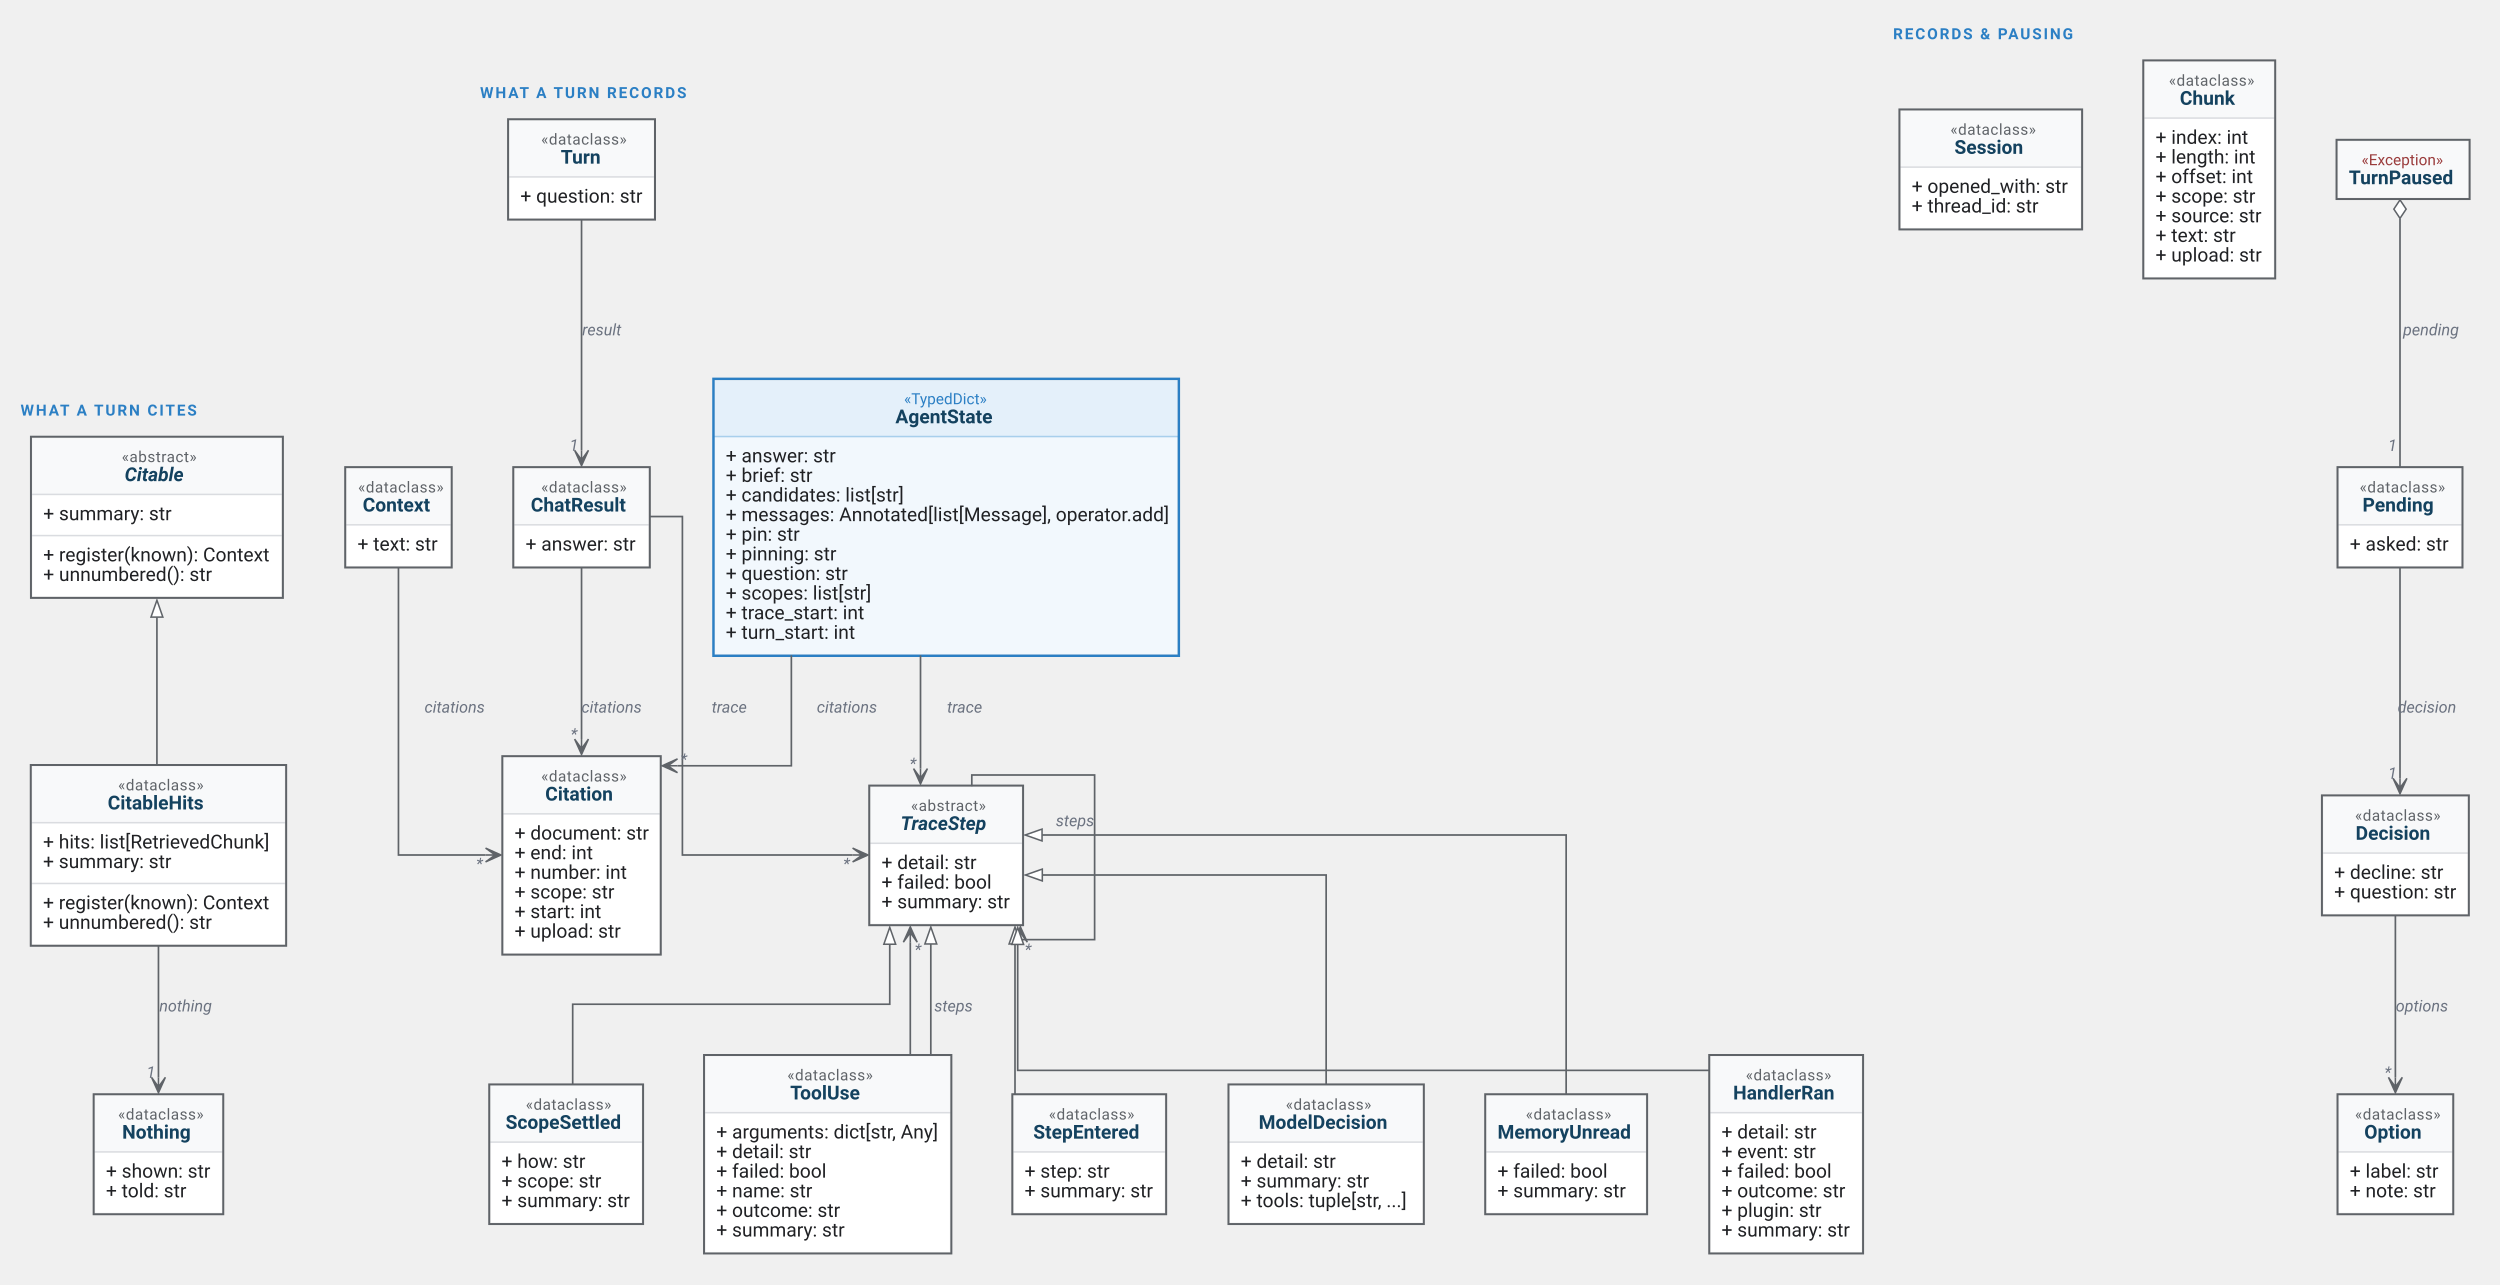
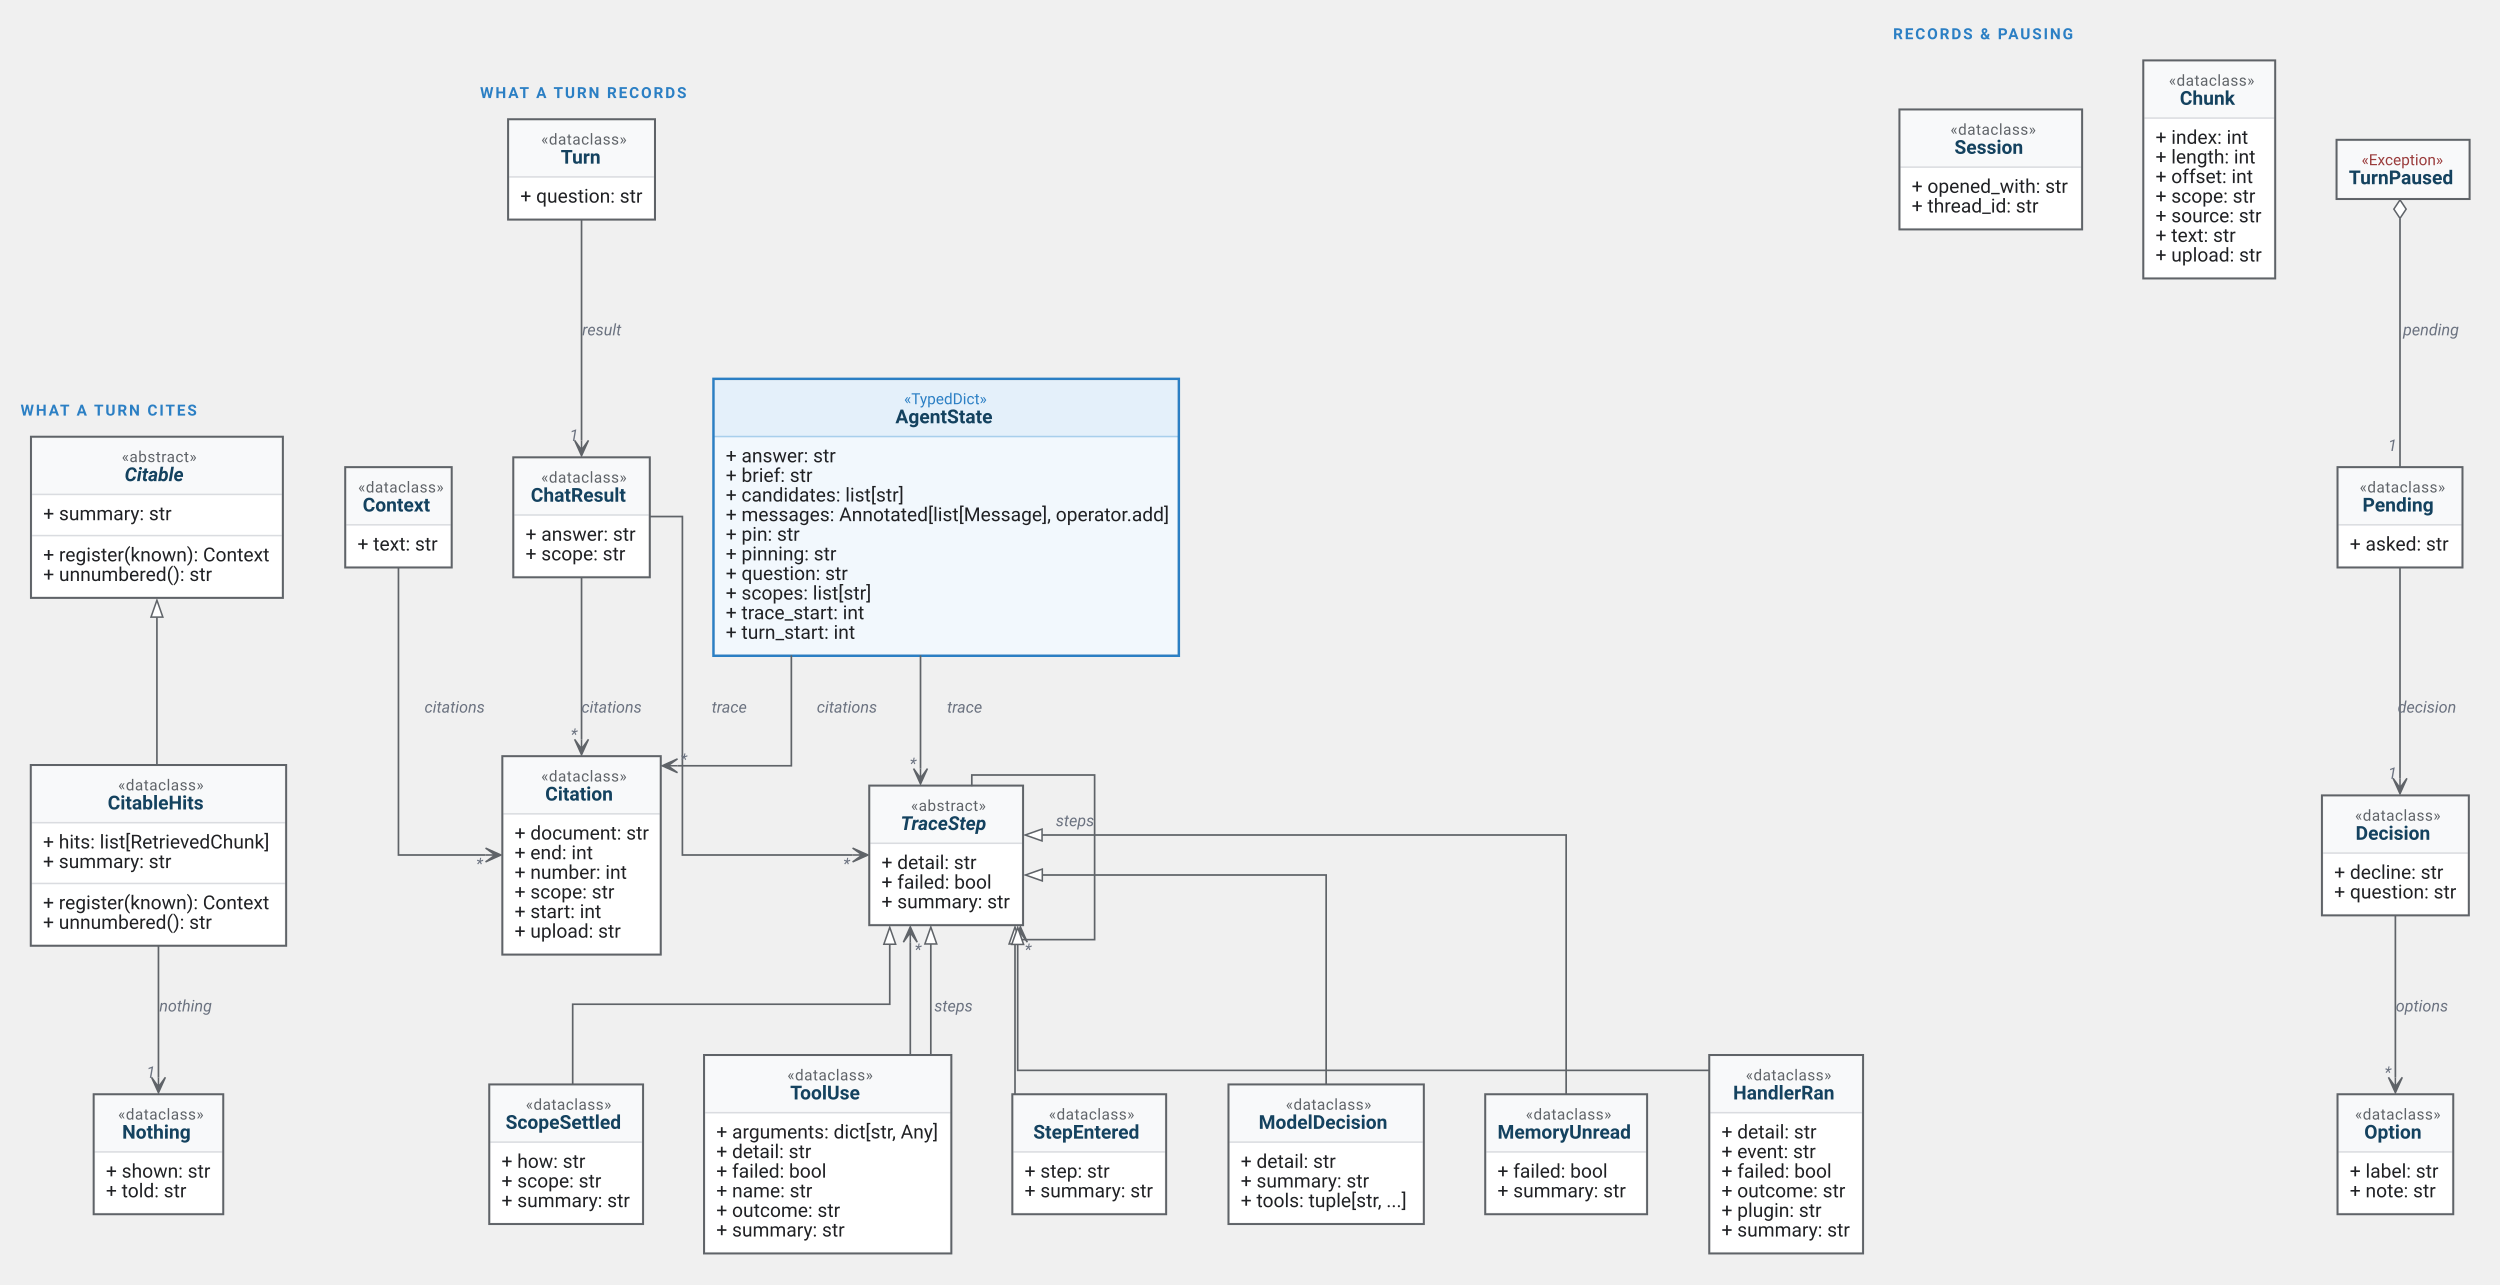
<svg xmlns="http://www.w3.org/2000/svg" role="img" aria-label="The domain as a UML class diagram in three columns — what a turn cites, what a turn records, records and pausing: the value objects a turn is made of with their attributes and operations, a hollow triangle to each parent, a diamond on each whole that owns its parts, and a role and a multiplicity on every association. Generated by scripts/gen_domain_map.py." width="100%" viewBox="0.00 0.00 1625.00 835.00">
  <style>
  text { font-family: -apple-system, "Segoe UI", Roboto, sans-serif; fill: #202124 }
  .member { fill: #202124 }
  .name { font-weight: 600; fill: #14425f }
  .stereotype { fill: #5f6368; letter-spacing: .03em }
  .group { fill: #2b7fc4; letter-spacing: .12em; font-weight: 600 }
  .cluster polygon { fill: none; stroke: none }
  .frame { fill: none; stroke: #5f6368; stroke-width: 1.3 }
  .head { fill: #f8f9fa }
  .body { fill: #ffffff }
  .rule { fill: #dadce0; stroke: #dadce0 }
  .accent { fill: none; stroke: #2b7fc4; stroke-width: 1.6 }
  .accent-head { fill: #e4f0fa }
  .accent-body { fill: #f2f8fd }
  .accent-ink { fill: #2b7fc4 }
  .accent-rule { fill: #a8cfec; stroke: #a8cfec }
  .exception { fill: #9a3b3b }
  .edge path { fill: none; stroke: #5f6368; stroke-width: 1.1 }
  .edge text { fill: #6b7280; font-style: italic }
  .uml-specialization polygon,
  .uml-aggregation polygon { fill: #ffffff; stroke: #5f6368 }
  .uml-association polygon,
  .uml-composition polygon { fill: #5f6368; stroke: #5f6368 }
  @media (prefers-color-scheme: dark) {
    text { fill: #e8eaed }
    .member { fill: #e8eaed }
    .name { fill: #cfe6f7 }
    .stereotype { fill: #9aa0a6 }
    .group { fill: #6fb6ea }
    .frame { stroke: #bdc1c6 }
    .head { fill: #2b2c2f }
    .body { fill: #303134 }
    .rule { fill: #5f6368; stroke: #5f6368 }
    .accent { stroke: #6fb6ea }
    .accent-head { fill: #16354b }
    .accent-body { fill: #10283a }
    .accent-ink { fill: #6fb6ea }
    .accent-rule { fill: #2b5670; stroke: #2b5670 }
    .exception { fill: #e59b9b }
    .edge path { stroke: #bdc1c6 }
    .edge text { fill: #9aa0a6 }
    .uml-specialization polygon,
    .uml-aggregation polygon { fill: #303134; stroke: #bdc1c6 }
    .uml-association polygon,
    .uml-composition polygon { fill: #bdc1c6; stroke: #bdc1c6 }
  }
</style>
  <g id="graph0" class="graph" transform="scale(1 1) rotate(0) translate(4 830.75)">
    <g id="clust1" class="cluster">
      <polygon points="8,-33.5 8,-574.12 298,-574.12 298,-33.5 8,-33.5" />
      <text xml:space="preserve" text-anchor="middle" x="66.62" y="-560.62" font-family="Helvetica,sans-Serif" font-size="10.00" class="group">WHAT A TURN CITES</text>
    </g>
    <g id="clust2" class="cluster">
      <polygon points="306,-8 306,-780.5 1215,-780.5 1215,-8 306,-8" />
      <text xml:space="preserve" text-anchor="middle" x="375.12" y="-767" font-family="Helvetica,sans-Serif" font-size="10.00" class="group">WHAT A TURN RECORDS</text>
    </g>
    <g id="clust3" class="cluster">
      <polygon points="1223,-33.5 1223,-818.75 1609,-818.75 1609,-33.5 1223,-33.5" />
      <text xml:space="preserve" text-anchor="middle" x="1285" y="-805.25" font-family="Helvetica,sans-Serif" font-size="10.00" class="group">RECORDS &amp; PAUSING</text>
    </g>
    <g id="node1" class="node uml-class">
      <polygon points="17.12,-509.38 17.12,-545.88 178.88,-545.88 178.88,-509.38 17.12,-509.38" class="head" />
      <text xml:space="preserve" text-anchor="start" x="75.12" y="-530.38" font-family="Helvetica,sans-Serif" font-size="10.00" class="stereotype">«abstract»</text>
      <text xml:space="preserve" text-anchor="start" x="77" y="-518" font-family="Helvetica,sans-Serif" font-weight="bold" font-style="italic" font-size="12.50" class="name">Citable</text>
      <polygon points="17.12,-482.62 17.12,-509.38 178.88,-509.38 178.88,-482.62 17.12,-482.62" class="body" />
      <text xml:space="preserve" text-anchor="start" x="24.12" y="-492.62" font-family="Helvetica,sans-Serif" font-size="12.50" class="member">+ summary: str</text>
      <polygon points="17.12,-443.12 17.12,-482.62 178.88,-482.62 178.88,-443.12 17.12,-443.12" class="body" />
      <text xml:space="preserve" text-anchor="start" x="24.12" y="-465.88" font-family="Helvetica,sans-Serif" font-size="12.50" class="member">+ register(known): Context</text>
      <text xml:space="preserve" text-anchor="start" x="24.12" y="-453.12" font-family="Helvetica,sans-Serif" font-size="12.50" class="member">+ unnumbered(): str</text>
      <polygon points="16.12,-509.38 16.12,-509.38 179.88,-509.38 179.88,-509.38 16.12,-509.38" class="rule" />
      <polygon points="16.12,-482.62 16.12,-482.62 179.88,-482.62 179.88,-482.62 16.12,-482.62" class="rule" />
      <polygon points="16.12,-442.12 16.12,-546.88 179.88,-546.88 179.88,-442.12 16.12,-442.12" class="frame" />
    </g>
    <g id="node2" class="node uml-class">
      <polygon points="17,-296 17,-332.5 181,-332.5 181,-296 17,-296" class="head" />
      <text xml:space="preserve" text-anchor="start" x="72.75" y="-317" font-family="Helvetica,sans-Serif" font-size="10.00" class="stereotype">«dataclass»</text>
      <text xml:space="preserve" text-anchor="start" x="66" y="-304.62" font-family="Helvetica,sans-Serif" font-weight="bold" font-size="12.50" class="name">CitableHits</text>
      <polygon points="17,-256.5 17,-296 181,-296 181,-256.5 17,-256.5" class="body" />
      <text xml:space="preserve" text-anchor="start" x="24" y="-279.25" font-family="Helvetica,sans-Serif" font-size="12.50" class="member">+ hits: list[RetrievedChunk]</text>
      <text xml:space="preserve" text-anchor="start" x="24" y="-266.5" font-family="Helvetica,sans-Serif" font-size="12.50" class="member">+ summary: str</text>
      <polygon points="17,-217 17,-256.5 181,-256.5 181,-217 17,-217" class="body" />
      <text xml:space="preserve" text-anchor="start" x="24" y="-239.75" font-family="Helvetica,sans-Serif" font-size="12.50" class="member">+ register(known): Context</text>
      <text xml:space="preserve" text-anchor="start" x="24" y="-227" font-family="Helvetica,sans-Serif" font-size="12.50" class="member">+ unnumbered(): str</text>
      <polygon points="16,-296 16,-296 182,-296 182,-296 16,-296" class="rule" />
      <polygon points="16,-256.5 16,-256.5 182,-256.5 182,-256.5 16,-256.5" class="rule" />
      <polygon points="16,-216 16,-333.5 182,-333.5 182,-216 16,-216" class="frame" />
    </g>
    <g id="edge1" class="edge uml-specialization">
      <path d="M98,-429.63C98,-429.63 98,-333.28 98,-333.28" />
      <polygon points="94.15,-429.63 98,-440.63 101.85,-429.63 94.15,-429.63" />
    </g>
    <g id="node3" class="node uml-class">
      <polygon points="57.88,-82 57.88,-118.5 140.12,-118.5 140.12,-82 57.88,-82" class="head" />
      <text xml:space="preserve" text-anchor="start" x="72.75" y="-103" font-family="Helvetica,sans-Serif" font-size="10.00" class="stereotype">«dataclass»</text>
      <text xml:space="preserve" text-anchor="start" x="75.38" y="-90.62" font-family="Helvetica,sans-Serif" font-weight="bold" font-size="12.50" class="name">Nothing</text>
      <polygon points="57.88,-42.5 57.88,-82 140.12,-82 140.12,-42.5 57.88,-42.5" class="body" />
      <text xml:space="preserve" text-anchor="start" x="64.88" y="-65.25" font-family="Helvetica,sans-Serif" font-size="12.50" class="member">+ shown: str</text>
      <text xml:space="preserve" text-anchor="start" x="64.88" y="-52.5" font-family="Helvetica,sans-Serif" font-size="12.50" class="member">+ told: str</text>
      <polygon points="56.88,-82 56.88,-82 141.12,-82 141.12,-82 56.88,-82" class="rule" />
      <polygon points="56.88,-41.5 56.88,-119.5 141.12,-119.5 141.12,-41.5 56.88,-41.5" class="frame" />
    </g>
    <g id="edge13" class="edge uml-association">
      <path d="M99,-216.21C99,-216.21 99,-130.49 99,-130.49" />
      <polygon points="99,-120.49 103.5,-130.49 99,-124.28 99,-130.49 99,-130.49 99,-130.49 99,-124.28 94.5,-130.49 99,-120.49" />
      <text xml:space="preserve" text-anchor="middle" x="116.62" y="-173.28" font-family="Helvetica,sans-Serif" font-size="10.50">nothing</text>
      <text xml:space="preserve" text-anchor="middle" x="94.06" y="-130.14" font-family="Helvetica,sans-Serif" font-size="10.50">1</text>
    </g>
    <g id="node4" class="node uml-class">
      <polygon points="221.38,-489.62 221.38,-526.12 288.62,-526.12 288.62,-489.62 221.38,-489.62" class="head" />
      <text xml:space="preserve" text-anchor="start" x="228.75" y="-510.62" font-family="Helvetica,sans-Serif" font-size="10.00" class="stereotype">«dataclass»</text>
      <text xml:space="preserve" text-anchor="start" x="231.75" y="-498.25" font-family="Helvetica,sans-Serif" font-weight="bold" font-size="12.50" class="name">Context</text>
      <polygon points="221.38,-462.88 221.38,-489.62 288.62,-489.62 288.62,-462.88 221.38,-462.88" class="body" />
      <text xml:space="preserve" text-anchor="start" x="228.38" y="-472.88" font-family="Helvetica,sans-Serif" font-size="12.50" class="member">+ text: str</text>
      <polygon points="220.38,-489.62 220.38,-489.62 289.62,-489.62 289.62,-489.62 220.38,-489.62" class="rule" />
      <polygon points="220.38,-461.88 220.38,-527.12 289.62,-527.12 289.62,-461.88 220.38,-461.88" class="frame" />
    </g>
    <g id="node8" class="node uml-class">
      <polygon points="323.5,-301.75 323.5,-338.25 424.5,-338.25 424.5,-301.75 323.5,-301.75" class="head" />
      <text xml:space="preserve" text-anchor="start" x="347.75" y="-322.75" font-family="Helvetica,sans-Serif" font-size="10.00" class="stereotype">«dataclass»</text>
      <text xml:space="preserve" text-anchor="start" x="350.38" y="-310.38" font-family="Helvetica,sans-Serif" font-weight="bold" font-size="12.50" class="name">Citation</text>
      <polygon points="323.5,-211.25 323.5,-301.75 424.5,-301.75 424.5,-211.25 323.5,-211.25" class="body" />
      <text xml:space="preserve" text-anchor="start" x="330.5" y="-285" font-family="Helvetica,sans-Serif" font-size="12.50" class="member">+ document: str</text>
      <text xml:space="preserve" text-anchor="start" x="330.5" y="-272.25" font-family="Helvetica,sans-Serif" font-size="12.50" class="member">+ end: int</text>
      <text xml:space="preserve" text-anchor="start" x="330.5" y="-259.5" font-family="Helvetica,sans-Serif" font-size="12.50" class="member">+ number: int</text>
      <text xml:space="preserve" text-anchor="start" x="330.5" y="-246.75" font-family="Helvetica,sans-Serif" font-size="12.50" class="member">+ scope: str</text>
      <text xml:space="preserve" text-anchor="start" x="330.5" y="-234" font-family="Helvetica,sans-Serif" font-size="12.50" class="member">+ start: int</text>
      <text xml:space="preserve" text-anchor="start" x="330.5" y="-221.25" font-family="Helvetica,sans-Serif" font-size="12.50" class="member">+ upload: str</text>
      <polygon points="322.5,-301.75 322.5,-301.75 425.5,-301.75 425.5,-301.75 322.5,-301.75" class="rule" />
      <polygon points="322.5,-210.25 322.5,-339.25 425.5,-339.25 425.5,-210.25 322.5,-210.25" class="frame" />
    </g>
    <g id="edge14" class="edge uml-association">
      <path d="M255,-462.11C255,-401.05 255,-275 255,-275 255,-275 311.62,-275 311.62,-275" />
      <polygon points="321.62,-275 311.62,-279.5 317.84,-275 311.62,-275 311.62,-275 311.62,-275 317.84,-275 311.62,-270.5 321.62,-275" />
      <text xml:space="preserve" text-anchor="middle" x="291.5" y="-367.52" font-family="Helvetica,sans-Serif" font-size="10.50">citations</text>
      <text xml:space="preserve" text-anchor="middle" x="307.63" y="-265.71" font-family="Helvetica,sans-Serif" font-size="10.50">*</text>
    </g>
    <g id="node5" class="node uml-class">
      <polygon points="327.25,-715.75 327.25,-752.25 420.75,-752.25 420.75,-715.75 327.25,-715.75" class="head" />
      <text xml:space="preserve" text-anchor="start" x="347.75" y="-736.75" font-family="Helvetica,sans-Serif" font-size="10.00" class="stereotype">«dataclass»</text>
      <text xml:space="preserve" text-anchor="start" x="360.5" y="-724.38" font-family="Helvetica,sans-Serif" font-weight="bold" font-size="12.50" class="name">Turn</text>
      <polygon points="327.25,-689 327.25,-715.75 420.75,-715.75 420.75,-689 327.25,-689" class="body" />
      <text xml:space="preserve" text-anchor="start" x="334.25" y="-699" font-family="Helvetica,sans-Serif" font-size="12.50" class="member">+ question: str</text>
      <polygon points="326.25,-715.75 326.25,-715.75 421.75,-715.75 421.75,-715.75 326.25,-715.75" class="rule" />
      <polygon points="326.25,-688 326.25,-753.25 421.75,-753.25 421.75,-688 326.25,-688" class="frame" />
    </g>
    <g id="node6" class="node uml-class">
-       <polygon points="330.62,-489.62 330.62,-526.12 417.38,-526.12 417.38,-489.62 330.62,-489.62" class="head" />
-       <text xml:space="preserve" text-anchor="start" x="347.75" y="-510.62" font-family="Helvetica,sans-Serif" font-size="10.00" class="stereotype">«dataclass»</text>
-       <text xml:space="preserve" text-anchor="start" x="341" y="-498.25" font-family="Helvetica,sans-Serif" font-weight="bold" font-size="12.50" class="name">ChatResult</text>
-       <polygon points="330.62,-462.88 330.62,-489.62 417.38,-489.62 417.38,-462.88 330.62,-462.88" class="body" />
-       <text xml:space="preserve" text-anchor="start" x="337.62" y="-472.88" font-family="Helvetica,sans-Serif" font-size="12.50" class="member">+ answer: str</text>
-       <polygon points="329.62,-489.62 329.62,-489.62 418.38,-489.62 418.38,-489.62 329.62,-489.62" class="rule" />
-       <polygon points="329.62,-461.88 329.62,-527.12 418.38,-527.12 418.38,-461.88 329.62,-461.88" class="frame" />
+       <polygon points="330.62,-496 330.62,-532.5 417.38,-532.5 417.38,-496 330.62,-496" class="head" />
+       <text xml:space="preserve" text-anchor="start" x="347.75" y="-517" font-family="Helvetica,sans-Serif" font-size="10.00" class="stereotype">«dataclass»</text>
+       <text xml:space="preserve" text-anchor="start" x="341" y="-504.62" font-family="Helvetica,sans-Serif" font-weight="bold" font-size="12.50" class="name">ChatResult</text>
+       <polygon points="330.62,-456.5 330.62,-496 417.38,-496 417.38,-456.5 330.62,-456.5" class="body" />
+       <text xml:space="preserve" text-anchor="start" x="337.62" y="-479.25" font-family="Helvetica,sans-Serif" font-size="12.50" class="member">+ answer: str</text>
+       <text xml:space="preserve" text-anchor="start" x="337.62" y="-466.5" font-family="Helvetica,sans-Serif" font-size="12.50" class="member">+ scope: str</text>
+       <polygon points="329.62,-496 329.62,-496 418.38,-496 418.38,-496 329.62,-496" class="rule" />
+       <polygon points="329.62,-455.5 329.62,-533.5 418.38,-533.5 418.38,-455.5 329.62,-455.5" class="frame" />
    </g>
    <g id="edge19" class="edge uml-association">
-       <path d="M374,-688.23C374,-688.23 374,-538.06 374,-538.06" />
-       <polygon points="374,-528.06 378.5,-538.06 374,-531.84 374,-538.06 374,-538.06 374,-538.06 374,-531.84 369.5,-538.06 374,-528.06" />
+       <path d="M374,-688.23C374,-688.23 374,-544.5 374,-544.5" />
+       <polygon points="374,-534.5 378.5,-544.5 374,-538.28 374,-544.5 374,-544.5 374,-544.5 374,-538.28 369.5,-544.5 374,-534.5" />
      <text xml:space="preserve" text-anchor="middle" x="387.12" y="-612.77" font-family="Helvetica,sans-Serif" font-size="10.50">result</text>
-       <text xml:space="preserve" text-anchor="middle" x="369.06" y="-537.71" font-family="Helvetica,sans-Serif" font-size="10.50">1</text>
+       <text xml:space="preserve" text-anchor="middle" x="369.06" y="-544.15" font-family="Helvetica,sans-Serif" font-size="10.50">1</text>
    </g>
    <g id="edge11" class="edge uml-association">
-       <path d="M374,-462.08C374,-462.08 374,-350.35 374,-350.35" />
-       <polygon points="374,-340.35 378.5,-350.35 374,-344.13 374,-350.35 374,-350.35 374,-350.35 374,-344.13 369.5,-350.35 374,-340.35" />
+       <path d="M374,-455.72C374,-455.72 374,-350.18 374,-350.18" />
+       <polygon points="374,-340.18 378.5,-350.18 374,-343.96 374,-350.18 374,-350.18 374,-350.18 374,-343.96 369.5,-350.18 374,-340.18" />
      <text xml:space="preserve" text-anchor="middle" x="393.5" y="-367.52" font-family="Helvetica,sans-Serif" font-size="10.50">citations</text>
-       <text xml:space="preserve" text-anchor="middle" x="369.06" y="-350" font-family="Helvetica,sans-Serif" font-size="10.50">*</text>
+       <text xml:space="preserve" text-anchor="middle" x="369.06" y="-349.83" font-family="Helvetica,sans-Serif" font-size="10.50">*</text>
    </g>
    <g id="node9" class="node uml-class">
      <polygon points="562,-282.62 562,-319.12 660,-319.12 660,-282.62 562,-282.62" class="head" />
      <text xml:space="preserve" text-anchor="start" x="588.12" y="-303.62" font-family="Helvetica,sans-Serif" font-size="10.00" class="stereotype">«abstract»</text>
      <text xml:space="preserve" text-anchor="start" x="581.38" y="-291.25" font-family="Helvetica,sans-Serif" font-weight="bold" font-style="italic" font-size="12.50" class="name">TraceStep</text>
      <polygon points="562,-230.38 562,-282.62 660,-282.62 660,-230.38 562,-230.38" class="body" />
      <text xml:space="preserve" text-anchor="start" x="569" y="-265.88" font-family="Helvetica,sans-Serif" font-size="12.50" class="member">+ detail: str</text>
      <text xml:space="preserve" text-anchor="start" x="569" y="-253.12" font-family="Helvetica,sans-Serif" font-size="12.50" class="member">+ failed: bool</text>
      <text xml:space="preserve" text-anchor="start" x="569" y="-240.38" font-family="Helvetica,sans-Serif" font-size="12.50" class="member">+ summary: str</text>
      <polygon points="561,-282.62 561,-282.62 661,-282.62 661,-282.62 561,-282.62" class="rule" />
      <polygon points="561,-229.38 561,-320.12 661,-320.12 661,-229.38 561,-229.38" class="frame" />
    </g>
    <g id="edge12" class="edge uml-association">
      <path d="M418.09,-495C429.95,-495 439.56,-495 439.56,-495 439.56,-495 439.56,-275 439.56,-275 439.56,-275 550.19,-275 550.19,-275" />
      <polygon points="560.19,-275 550.19,-279.5 556.41,-275 550.19,-275 550.19,-275 550.19,-275 556.41,-275 550.19,-270.5 560.19,-275" />
      <text xml:space="preserve" text-anchor="middle" x="470" y="-367.52" font-family="Helvetica,sans-Serif" font-size="10.50">trace</text>
      <text xml:space="preserve" text-anchor="middle" x="546.2" y="-265.71" font-family="Helvetica,sans-Serif" font-size="10.50">*</text>
    </g>
    <g id="node7" class="node uml-class">
      <polygon points="460.75,-547 460.75,-583.5 761.25,-583.5 761.25,-547 460.75,-547" class="accent-head" />
      <text xml:space="preserve" text-anchor="start" x="583.62" y="-568" font-family="Helvetica,sans-Serif" font-size="10.00" class="accent-ink">«TypedDict»</text>
      <text xml:space="preserve" text-anchor="start" x="578" y="-555.62" font-family="Helvetica,sans-Serif" font-weight="bold" font-size="12.50" class="name">AgentState</text>
      <polygon points="460.75,-405.5 460.75,-547 761.25,-547 761.25,-405.5 460.75,-405.5" class="accent-body" />
      <text xml:space="preserve" text-anchor="start" x="467.75" y="-530.25" font-family="Helvetica,sans-Serif" font-size="12.50" class="member">+ answer: str</text>
      <text xml:space="preserve" text-anchor="start" x="467.75" y="-517.5" font-family="Helvetica,sans-Serif" font-size="12.50" class="member">+ brief: str</text>
      <text xml:space="preserve" text-anchor="start" x="467.75" y="-504.75" font-family="Helvetica,sans-Serif" font-size="12.50" class="member">+ candidates: list[str]</text>
      <text xml:space="preserve" text-anchor="start" x="467.75" y="-492" font-family="Helvetica,sans-Serif" font-size="12.50" class="member">+ messages: Annotated[list[Message], operator.add]</text>
      <text xml:space="preserve" text-anchor="start" x="467.75" y="-479.25" font-family="Helvetica,sans-Serif" font-size="12.50" class="member">+ pin: str</text>
      <text xml:space="preserve" text-anchor="start" x="467.75" y="-466.5" font-family="Helvetica,sans-Serif" font-size="12.50" class="member">+ pinning: str</text>
      <text xml:space="preserve" text-anchor="start" x="467.75" y="-453.75" font-family="Helvetica,sans-Serif" font-size="12.50" class="member">+ question: str</text>
      <text xml:space="preserve" text-anchor="start" x="467.75" y="-441" font-family="Helvetica,sans-Serif" font-size="12.50" class="member">+ scopes: list[str]</text>
      <text xml:space="preserve" text-anchor="start" x="467.75" y="-428.25" font-family="Helvetica,sans-Serif" font-size="12.50" class="member">+ trace_start: int</text>
      <text xml:space="preserve" text-anchor="start" x="467.75" y="-415.5" font-family="Helvetica,sans-Serif" font-size="12.50" class="member">+ turn_start: int</text>
      <polygon points="459.75,-547 459.75,-547 762.25,-547 762.25,-547 459.75,-547" class="accent-rule" />
      <polygon points="459.75,-404.5 459.75,-584.5 762.25,-584.5 762.25,-404.5 459.75,-404.5" class="accent" />
    </g>
    <g id="edge9" class="edge uml-association">
      <path d="M510.38,-404.78C510.38,-367.6 510.38,-333 510.38,-333 510.38,-333 436.39,-333 436.39,-333" />
      <polygon points="426.39,-333 436.39,-328.5 430.17,-333 436.39,-333 436.39,-333 436.39,-333 430.17,-333 436.39,-337.5 426.39,-333" />
      <text xml:space="preserve" text-anchor="middle" x="546.5" y="-367.52" font-family="Helvetica,sans-Serif" font-size="10.50">citations</text>
      <text xml:space="preserve" text-anchor="middle" x="440.39" y="-333.59" font-family="Helvetica,sans-Serif" font-size="10.50">*</text>
    </g>
    <g id="edge10" class="edge uml-association">
      <path d="M594.33,-404.8C594.33,-404.8 594.33,-331.16 594.33,-331.16" />
      <polygon points="594.33,-321.16 598.83,-331.16 594.33,-324.94 594.33,-331.16 594.33,-331.16 594.33,-331.16 594.33,-324.94 589.83,-331.16 594.33,-321.16" />
      <text xml:space="preserve" text-anchor="middle" x="623" y="-367.52" font-family="Helvetica,sans-Serif" font-size="10.50">trace</text>
      <text xml:space="preserve" text-anchor="middle" x="589.39" y="-330.81" font-family="Helvetica,sans-Serif" font-size="10.50">*</text>
    </g>
    <g id="edge18" class="edge uml-association">
      <path d="M627.67,-319.73C627.67,-324.13 627.67,-327 627.67,-327 627.67,-327 707.5,-327 707.5,-327 707.5,-327 707.5,-220 707.5,-220 707.5,-220 659.25,-220 659.25,-220 659.25,-220 659.25,-220.95 659.25,-220.95" />
      <polygon points="659.25,-228.32 654.75,-218.32 659.25,-224.54 659.25,-218.32 659.25,-218.32 659.25,-218.32 659.25,-224.54 663.75,-218.32 659.25,-228.32" />
      <text xml:space="preserve" text-anchor="middle" x="694.75" y="-293.72" font-family="Helvetica,sans-Serif" font-size="10.50">steps</text>
      <text xml:space="preserve" text-anchor="middle" x="664.19" y="-209.97" font-family="Helvetica,sans-Serif" font-size="10.50">*</text>
    </g>
    <g id="node10" class="node uml-class">
      <polygon points="655,-82 655,-118.5 753,-118.5 753,-82 655,-82" class="head" />
      <text xml:space="preserve" text-anchor="start" x="677.75" y="-103" font-family="Helvetica,sans-Serif" font-size="10.00" class="stereotype">«dataclass»</text>
      <text xml:space="preserve" text-anchor="start" x="667.62" y="-90.62" font-family="Helvetica,sans-Serif" font-weight="bold" font-size="12.50" class="name">StepEntered</text>
      <polygon points="655,-42.5 655,-82 753,-82 753,-42.5 655,-42.5" class="body" />
      <text xml:space="preserve" text-anchor="start" x="662" y="-65.25" font-family="Helvetica,sans-Serif" font-size="12.50" class="member">+ step: str</text>
      <text xml:space="preserve" text-anchor="start" x="662" y="-52.5" font-family="Helvetica,sans-Serif" font-size="12.50" class="member">+ summary: str</text>
      <polygon points="654,-82 654,-82 754,-82 754,-82 654,-82" class="rule" />
      <polygon points="654,-41.5 654,-119.5 754,-119.5 754,-41.5 654,-41.5" class="frame" />
    </g>
    <g id="edge6" class="edge uml-specialization">
      <path d="M655.75,-217.18C655.75,-217.18 655.75,-119.4 655.75,-119.4" />
      <polygon points="651.9,-217.18 655.75,-228.18 659.6,-217.18 651.9,-217.18" />
    </g>
    <g id="node11" class="node uml-class">
      <polygon points="795.5,-88.38 795.5,-124.88 920.5,-124.88 920.5,-88.38 795.5,-88.38" class="head" />
      <text xml:space="preserve" text-anchor="start" x="831.75" y="-109.38" font-family="Helvetica,sans-Serif" font-size="10.00" class="stereotype">«dataclass»</text>
      <text xml:space="preserve" text-anchor="start" x="814.12" y="-97" font-family="Helvetica,sans-Serif" font-weight="bold" font-size="12.50" class="name">ModelDecision</text>
      <polygon points="795.5,-36.12 795.5,-88.38 920.5,-88.38 920.5,-36.12 795.5,-36.12" class="body" />
      <text xml:space="preserve" text-anchor="start" x="802.5" y="-71.62" font-family="Helvetica,sans-Serif" font-size="12.50" class="member">+ detail: str</text>
      <text xml:space="preserve" text-anchor="start" x="802.5" y="-58.88" font-family="Helvetica,sans-Serif" font-size="12.50" class="member">+ summary: str</text>
      <text xml:space="preserve" text-anchor="start" x="802.5" y="-46.12" font-family="Helvetica,sans-Serif" font-size="12.50" class="member">+ tools: tuple[str, ...]</text>
      <polygon points="794.5,-88.38 794.5,-88.38 921.5,-88.38 921.5,-88.38 794.5,-88.38" class="rule" />
      <polygon points="794.5,-35.12 794.5,-125.88 921.5,-125.88 921.5,-35.12 794.5,-35.12" class="frame" />
    </g>
    <g id="edge4" class="edge uml-specialization">
      <path d="M673.5,-262C673.5,-262 858,-262 858,-262 858,-262 858,-179.59 858,-125.83" />
      <polygon points="673.5,-258.15 662.5,-262 673.5,-265.85 673.5,-258.15" />
    </g>
    <g id="node12" class="node uml-class">
      <polygon points="962.38,-82 962.38,-118.5 1065.62,-118.5 1065.62,-82 962.38,-82" class="head" />
      <text xml:space="preserve" text-anchor="start" x="987.75" y="-103" font-family="Helvetica,sans-Serif" font-size="10.00" class="stereotype">«dataclass»</text>
      <text xml:space="preserve" text-anchor="start" x="969.38" y="-90.62" font-family="Helvetica,sans-Serif" font-weight="bold" font-size="12.50" class="name">MemoryUnread</text>
      <polygon points="962.38,-42.5 962.38,-82 1065.62,-82 1065.62,-42.5 962.38,-42.5" class="body" />
      <text xml:space="preserve" text-anchor="start" x="969.38" y="-65.25" font-family="Helvetica,sans-Serif" font-size="12.50" class="member">+ failed: bool</text>
      <text xml:space="preserve" text-anchor="start" x="969.38" y="-52.5" font-family="Helvetica,sans-Serif" font-size="12.50" class="member">+ summary: str</text>
      <polygon points="961.38,-82 961.38,-82 1066.62,-82 1066.62,-82 961.38,-82" class="rule" />
      <polygon points="961.38,-41.5 961.38,-119.5 1066.62,-119.5 1066.62,-41.5 961.38,-41.5" class="frame" />
    </g>
    <g id="edge3" class="edge uml-specialization">
      <path d="M673.33,-288C673.33,-288 1014,-288 1014,-288 1014,-288 1014,-179.05 1014,-119.04" />
      <polygon points="673.33,-284.15 662.33,-288 673.33,-291.85 673.33,-284.15" />
    </g>
    <g id="node13" class="node uml-class">
      <polygon points="1108,-107.5 1108,-144 1206,-144 1206,-107.5 1108,-107.5" class="head" />
      <text xml:space="preserve" text-anchor="start" x="1130.75" y="-128.5" font-family="Helvetica,sans-Serif" font-size="10.00" class="stereotype">«dataclass»</text>
      <text xml:space="preserve" text-anchor="start" x="1122.5" y="-116.12" font-family="Helvetica,sans-Serif" font-weight="bold" font-size="12.50" class="name">HandlerRan</text>
      <polygon points="1108,-17 1108,-107.5 1206,-107.5 1206,-17 1108,-17" class="body" />
      <text xml:space="preserve" text-anchor="start" x="1115" y="-90.75" font-family="Helvetica,sans-Serif" font-size="12.50" class="member">+ detail: str</text>
      <text xml:space="preserve" text-anchor="start" x="1115" y="-78" font-family="Helvetica,sans-Serif" font-size="12.50" class="member">+ event: str</text>
      <text xml:space="preserve" text-anchor="start" x="1115" y="-65.25" font-family="Helvetica,sans-Serif" font-size="12.50" class="member">+ failed: bool</text>
      <text xml:space="preserve" text-anchor="start" x="1115" y="-52.5" font-family="Helvetica,sans-Serif" font-size="12.50" class="member">+ outcome: str</text>
      <text xml:space="preserve" text-anchor="start" x="1115" y="-39.75" font-family="Helvetica,sans-Serif" font-size="12.50" class="member">+ plugin: str</text>
      <text xml:space="preserve" text-anchor="start" x="1115" y="-27" font-family="Helvetica,sans-Serif" font-size="12.50" class="member">+ summary: str</text>
      <polygon points="1107,-107.5 1107,-107.5 1207,-107.5 1207,-107.5 1107,-107.5" class="rule" />
      <polygon points="1107,-16 1107,-145 1207,-145 1207,-16 1107,-16" class="frame" />
    </g>
    <g id="edge2" class="edge uml-specialization">
      <path d="M657.5,-216.86C657.5,-216.86 657.5,-135 657.5,-135 657.5,-135 980.94,-135 1107.28,-135" />
      <polygon points="653.65,-216.86 657.5,-227.86 661.35,-216.86 653.65,-216.86" />
    </g>
    <g id="node14" class="node uml-class">
      <polygon points="315,-88.38 315,-124.88 413,-124.88 413,-88.38 315,-88.38" class="head" />
      <text xml:space="preserve" text-anchor="start" x="337.75" y="-109.38" font-family="Helvetica,sans-Serif" font-size="10.00" class="stereotype">«dataclass»</text>
      <text xml:space="preserve" text-anchor="start" x="324.62" y="-97" font-family="Helvetica,sans-Serif" font-weight="bold" font-size="12.50" class="name">ScopeSettled</text>
      <polygon points="315,-36.12 315,-88.38 413,-88.38 413,-36.12 315,-36.12" class="body" />
      <text xml:space="preserve" text-anchor="start" x="322" y="-71.62" font-family="Helvetica,sans-Serif" font-size="12.50" class="member">+ how: str</text>
      <text xml:space="preserve" text-anchor="start" x="322" y="-58.88" font-family="Helvetica,sans-Serif" font-size="12.50" class="member">+ scope: str</text>
      <text xml:space="preserve" text-anchor="start" x="322" y="-46.12" font-family="Helvetica,sans-Serif" font-size="12.50" class="member">+ summary: str</text>
      <polygon points="314,-88.38 314,-88.38 414,-88.38 414,-88.38 314,-88.38" class="rule" />
      <polygon points="314,-35.12 314,-125.88 414,-125.88 414,-35.12 314,-35.12" class="frame" />
    </g>
    <g id="edge5" class="edge uml-specialization">
      <path d="M574.34,-216.98C574.34,-216.98 574.34,-178 574.34,-178 574.34,-178 368.25,-178 368.25,-178 368.25,-178 368.25,-151.29 368.25,-125.82" />
      <polygon points="570.49,-216.98 574.34,-227.98 578.19,-216.98 570.49,-216.98" />
    </g>
    <g id="node15" class="node uml-class">
      <polygon points="454.62,-107.5 454.62,-144 613.38,-144 613.38,-107.5 454.62,-107.5" class="head" />
      <text xml:space="preserve" text-anchor="start" x="507.75" y="-128.5" font-family="Helvetica,sans-Serif" font-size="10.00" class="stereotype">«dataclass»</text>
      <text xml:space="preserve" text-anchor="start" x="509.62" y="-116.12" font-family="Helvetica,sans-Serif" font-weight="bold" font-size="12.50" class="name">ToolUse</text>
      <polygon points="454.62,-17 454.62,-107.5 613.38,-107.5 613.38,-17 454.62,-17" class="body" />
      <text xml:space="preserve" text-anchor="start" x="461.62" y="-90.75" font-family="Helvetica,sans-Serif" font-size="12.50" class="member">+ arguments: dict[str, Any]</text>
      <text xml:space="preserve" text-anchor="start" x="461.62" y="-78" font-family="Helvetica,sans-Serif" font-size="12.50" class="member">+ detail: str</text>
      <text xml:space="preserve" text-anchor="start" x="461.62" y="-65.25" font-family="Helvetica,sans-Serif" font-size="12.50" class="member">+ failed: bool</text>
      <text xml:space="preserve" text-anchor="start" x="461.62" y="-52.5" font-family="Helvetica,sans-Serif" font-size="12.50" class="member">+ name: str</text>
      <text xml:space="preserve" text-anchor="start" x="461.62" y="-39.75" font-family="Helvetica,sans-Serif" font-size="12.50" class="member">+ outcome: str</text>
      <text xml:space="preserve" text-anchor="start" x="461.62" y="-27" font-family="Helvetica,sans-Serif" font-size="12.50" class="member">+ summary: str</text>
      <polygon points="453.62,-107.5 453.62,-107.5 614.38,-107.5 614.38,-107.5 453.62,-107.5" class="rule" />
      <polygon points="453.62,-16 453.62,-145 614.38,-145 614.38,-16 453.62,-16" class="frame" />
    </g>
    <g id="edge7" class="edge uml-specialization">
      <path d="M601.03,-217.18C601.03,-217.18 601.03,-144.81 601.03,-144.81" />
      <polygon points="597.18,-217.18 601.03,-228.18 604.88,-217.18 597.18,-217.18" />
    </g>
    <g id="edge17" class="edge uml-association">
      <path d="M587.69,-144.91C587.69,-144.91 587.69,-218.32 587.69,-218.32" />
      <polygon points="587.69,-228.32 583.19,-218.32 587.69,-224.54 587.69,-218.32 587.69,-218.32 587.69,-218.32 587.69,-224.54 592.19,-218.32 587.69,-228.32" />
      <text xml:space="preserve" text-anchor="middle" x="615.75" y="-173.28" font-family="Helvetica,sans-Serif" font-size="10.50">steps</text>
      <text xml:space="preserve" text-anchor="middle" x="592.63" y="-209.97" font-family="Helvetica,sans-Serif" font-size="10.50">*</text>
    </g>
    <g id="node16" class="node uml-class">
      <polygon points="1231.62,-722.12 1231.62,-758.62 1348.38,-758.62 1348.38,-722.12 1231.62,-722.12" class="head" />
      <text xml:space="preserve" text-anchor="start" x="1263.75" y="-743.12" font-family="Helvetica,sans-Serif" font-size="10.00" class="stereotype">«dataclass»</text>
      <text xml:space="preserve" text-anchor="start" x="1266.38" y="-730.75" font-family="Helvetica,sans-Serif" font-weight="bold" font-size="12.50" class="name">Session</text>
      <polygon points="1231.62,-682.62 1231.62,-722.12 1348.38,-722.12 1348.38,-682.62 1231.62,-682.62" class="body" />
      <text xml:space="preserve" text-anchor="start" x="1238.62" y="-705.38" font-family="Helvetica,sans-Serif" font-size="12.50" class="member">+ opened_with: str</text>
      <text xml:space="preserve" text-anchor="start" x="1238.62" y="-692.62" font-family="Helvetica,sans-Serif" font-size="12.50" class="member">+ thread_id: str</text>
      <polygon points="1230.62,-722.12 1230.62,-722.12 1349.38,-722.12 1349.38,-722.12 1230.62,-722.12" class="rule" />
      <polygon points="1230.62,-681.62 1230.62,-759.62 1349.38,-759.62 1349.38,-681.62 1230.62,-681.62" class="frame" />
    </g>
    <g id="node17" class="node uml-class">
      <polygon points="1390.12,-754 1390.12,-790.5 1473.88,-790.5 1473.88,-754 1390.12,-754" class="head" />
      <text xml:space="preserve" text-anchor="start" x="1405.75" y="-775" font-family="Helvetica,sans-Serif" font-size="10.00" class="stereotype">«dataclass»</text>
      <text xml:space="preserve" text-anchor="start" x="1412.88" y="-762.62" font-family="Helvetica,sans-Serif" font-weight="bold" font-size="12.50" class="name">Chunk</text>
      <polygon points="1390.12,-650.75 1390.12,-754 1473.88,-754 1473.88,-650.75 1390.12,-650.75" class="body" />
      <text xml:space="preserve" text-anchor="start" x="1397.12" y="-737.25" font-family="Helvetica,sans-Serif" font-size="12.50" class="member">+ index: int</text>
      <text xml:space="preserve" text-anchor="start" x="1397.12" y="-724.5" font-family="Helvetica,sans-Serif" font-size="12.50" class="member">+ length: int</text>
      <text xml:space="preserve" text-anchor="start" x="1397.12" y="-711.75" font-family="Helvetica,sans-Serif" font-size="12.50" class="member">+ offset: int</text>
      <text xml:space="preserve" text-anchor="start" x="1397.12" y="-699" font-family="Helvetica,sans-Serif" font-size="12.50" class="member">+ scope: str</text>
      <text xml:space="preserve" text-anchor="start" x="1397.12" y="-686.25" font-family="Helvetica,sans-Serif" font-size="12.50" class="member">+ source: str</text>
      <text xml:space="preserve" text-anchor="start" x="1397.12" y="-673.5" font-family="Helvetica,sans-Serif" font-size="12.50" class="member">+ text: str</text>
      <text xml:space="preserve" text-anchor="start" x="1397.12" y="-660.75" font-family="Helvetica,sans-Serif" font-size="12.50" class="member">+ upload: str</text>
      <polygon points="1389.12,-754 1389.12,-754 1474.88,-754 1474.88,-754 1389.12,-754" class="rule" />
      <polygon points="1389.12,-649.75 1389.12,-791.5 1474.88,-791.5 1474.88,-649.75 1389.12,-649.75" class="frame" />
    </g>
    <g id="node18" class="node uml-class">
      <polygon points="1515.75,-702.38 1515.75,-738.88 1600.25,-738.88 1600.25,-702.38 1515.75,-702.38" class="head" />
      <text xml:space="preserve" text-anchor="start" x="1531" y="-723.38" font-family="Helvetica,sans-Serif" font-size="10.00" class="exception">«Exception»</text>
      <text xml:space="preserve" text-anchor="start" x="1522.75" y="-711" font-family="Helvetica,sans-Serif" font-weight="bold" font-size="12.50" class="name">TurnPaused</text>
      <polygon points="1514.75,-701.38 1514.75,-739.88 1601.25,-739.88 1601.25,-701.38 1514.75,-701.38" class="frame" />
    </g>
    <g id="node19" class="node uml-class">
      <polygon points="1516.38,-489.62 1516.38,-526.12 1595.62,-526.12 1595.62,-489.62 1516.38,-489.62" class="head" />
      <text xml:space="preserve" text-anchor="start" x="1529.75" y="-510.62" font-family="Helvetica,sans-Serif" font-size="10.00" class="stereotype">«dataclass»</text>
      <text xml:space="preserve" text-anchor="start" x="1531.62" y="-498.25" font-family="Helvetica,sans-Serif" font-weight="bold" font-size="12.50" class="name">Pending</text>
      <polygon points="1516.38,-462.88 1516.38,-489.62 1595.62,-489.62 1595.62,-462.88 1516.38,-462.88" class="body" />
      <text xml:space="preserve" text-anchor="start" x="1523.38" y="-472.88" font-family="Helvetica,sans-Serif" font-size="12.50" class="member">+ asked: str</text>
      <polygon points="1515.38,-489.62 1515.38,-489.62 1596.62,-489.62 1596.62,-489.62 1515.38,-489.62" class="rule" />
      <polygon points="1515.38,-461.88 1515.38,-527.12 1596.62,-527.12 1596.62,-461.88 1515.38,-461.88" class="frame" />
    </g>
    <g id="edge8" class="edge uml-aggregation">
      <path d="M1556,-688.68C1556,-688.68 1556,-526.75 1556,-526.75" />
      <polygon points="1556,-688.83 1560,-694.83 1556,-700.83 1552,-694.83 1556,-688.83" />
      <text xml:space="preserve" text-anchor="middle" x="1576.12" y="-612.77" font-family="Helvetica,sans-Serif" font-size="10.50">pending</text>
      <text xml:space="preserve" text-anchor="middle" x="1551.06" y="-537.62" font-family="Helvetica,sans-Serif" font-size="10.50">1</text>
    </g>
    <g id="node20" class="node uml-class">
      <polygon points="1506.25,-276.25 1506.25,-312.75 1599.75,-312.75 1599.75,-276.25 1506.25,-276.25" class="head" />
      <text xml:space="preserve" text-anchor="start" x="1526.75" y="-297.25" font-family="Helvetica,sans-Serif" font-size="10.00" class="stereotype">«dataclass»</text>
      <text xml:space="preserve" text-anchor="start" x="1527.12" y="-284.88" font-family="Helvetica,sans-Serif" font-weight="bold" font-size="12.50" class="name">Decision</text>
      <polygon points="1506.25,-236.75 1506.25,-276.25 1599.75,-276.25 1599.75,-236.75 1506.25,-236.75" class="body" />
      <text xml:space="preserve" text-anchor="start" x="1513.25" y="-259.5" font-family="Helvetica,sans-Serif" font-size="12.50" class="member">+ decline: str</text>
      <text xml:space="preserve" text-anchor="start" x="1513.25" y="-246.75" font-family="Helvetica,sans-Serif" font-size="12.50" class="member">+ question: str</text>
      <polygon points="1505.25,-276.25 1505.25,-276.25 1600.75,-276.25 1600.75,-276.25 1505.25,-276.25" class="rule" />
      <polygon points="1505.25,-235.75 1505.25,-313.75 1600.75,-313.75 1600.75,-235.75 1505.25,-235.75" class="frame" />
    </g>
    <g id="edge16" class="edge uml-association">
      <path d="M1556,-462.08C1556,-462.08 1556,-324.83 1556,-324.83" />
      <polygon points="1556,-314.83 1560.5,-324.83 1556,-318.61 1556,-324.83 1556,-324.83 1556,-324.83 1556,-318.61 1551.5,-324.83 1556,-314.83" />
      <text xml:space="preserve" text-anchor="middle" x="1573.5" y="-367.52" font-family="Helvetica,sans-Serif" font-size="10.50">decision</text>
      <text xml:space="preserve" text-anchor="middle" x="1551.06" y="-324.48" font-family="Helvetica,sans-Serif" font-size="10.50">1</text>
    </g>
    <g id="node21" class="node uml-class">
      <polygon points="1516.38,-82 1516.38,-118.5 1589.62,-118.5 1589.62,-82 1516.38,-82" class="head" />
      <text xml:space="preserve" text-anchor="start" x="1526.75" y="-103" font-family="Helvetica,sans-Serif" font-size="10.00" class="stereotype">«dataclass»</text>
      <text xml:space="preserve" text-anchor="start" x="1532.75" y="-90.62" font-family="Helvetica,sans-Serif" font-weight="bold" font-size="12.50" class="name">Option</text>
      <polygon points="1516.38,-42.5 1516.38,-82 1589.62,-82 1589.62,-42.5 1516.38,-42.5" class="body" />
      <text xml:space="preserve" text-anchor="start" x="1523.38" y="-65.25" font-family="Helvetica,sans-Serif" font-size="12.50" class="member">+ label: str</text>
      <text xml:space="preserve" text-anchor="start" x="1523.38" y="-52.5" font-family="Helvetica,sans-Serif" font-size="12.50" class="member">+ note: str</text>
      <polygon points="1515.38,-82 1515.38,-82 1590.62,-82 1590.62,-82 1515.38,-82" class="rule" />
      <polygon points="1515.38,-41.5 1515.38,-119.5 1590.62,-119.5 1590.62,-41.5 1515.38,-41.5" class="frame" />
    </g>
    <g id="edge15" class="edge uml-association">
      <path d="M1553,-235.91C1553,-235.91 1553,-130.49 1553,-130.49" />
      <polygon points="1553,-120.49 1557.5,-130.49 1553,-124.28 1553,-130.49 1553,-130.49 1553,-130.49 1553,-124.28 1548.5,-130.49 1553,-120.49" />
      <text xml:space="preserve" text-anchor="middle" x="1570.25" y="-173.28" font-family="Helvetica,sans-Serif" font-size="10.50">options</text>
      <text xml:space="preserve" text-anchor="middle" x="1548.06" y="-130.14" font-family="Helvetica,sans-Serif" font-size="10.50">*</text>
    </g>
  </g>
</svg>
